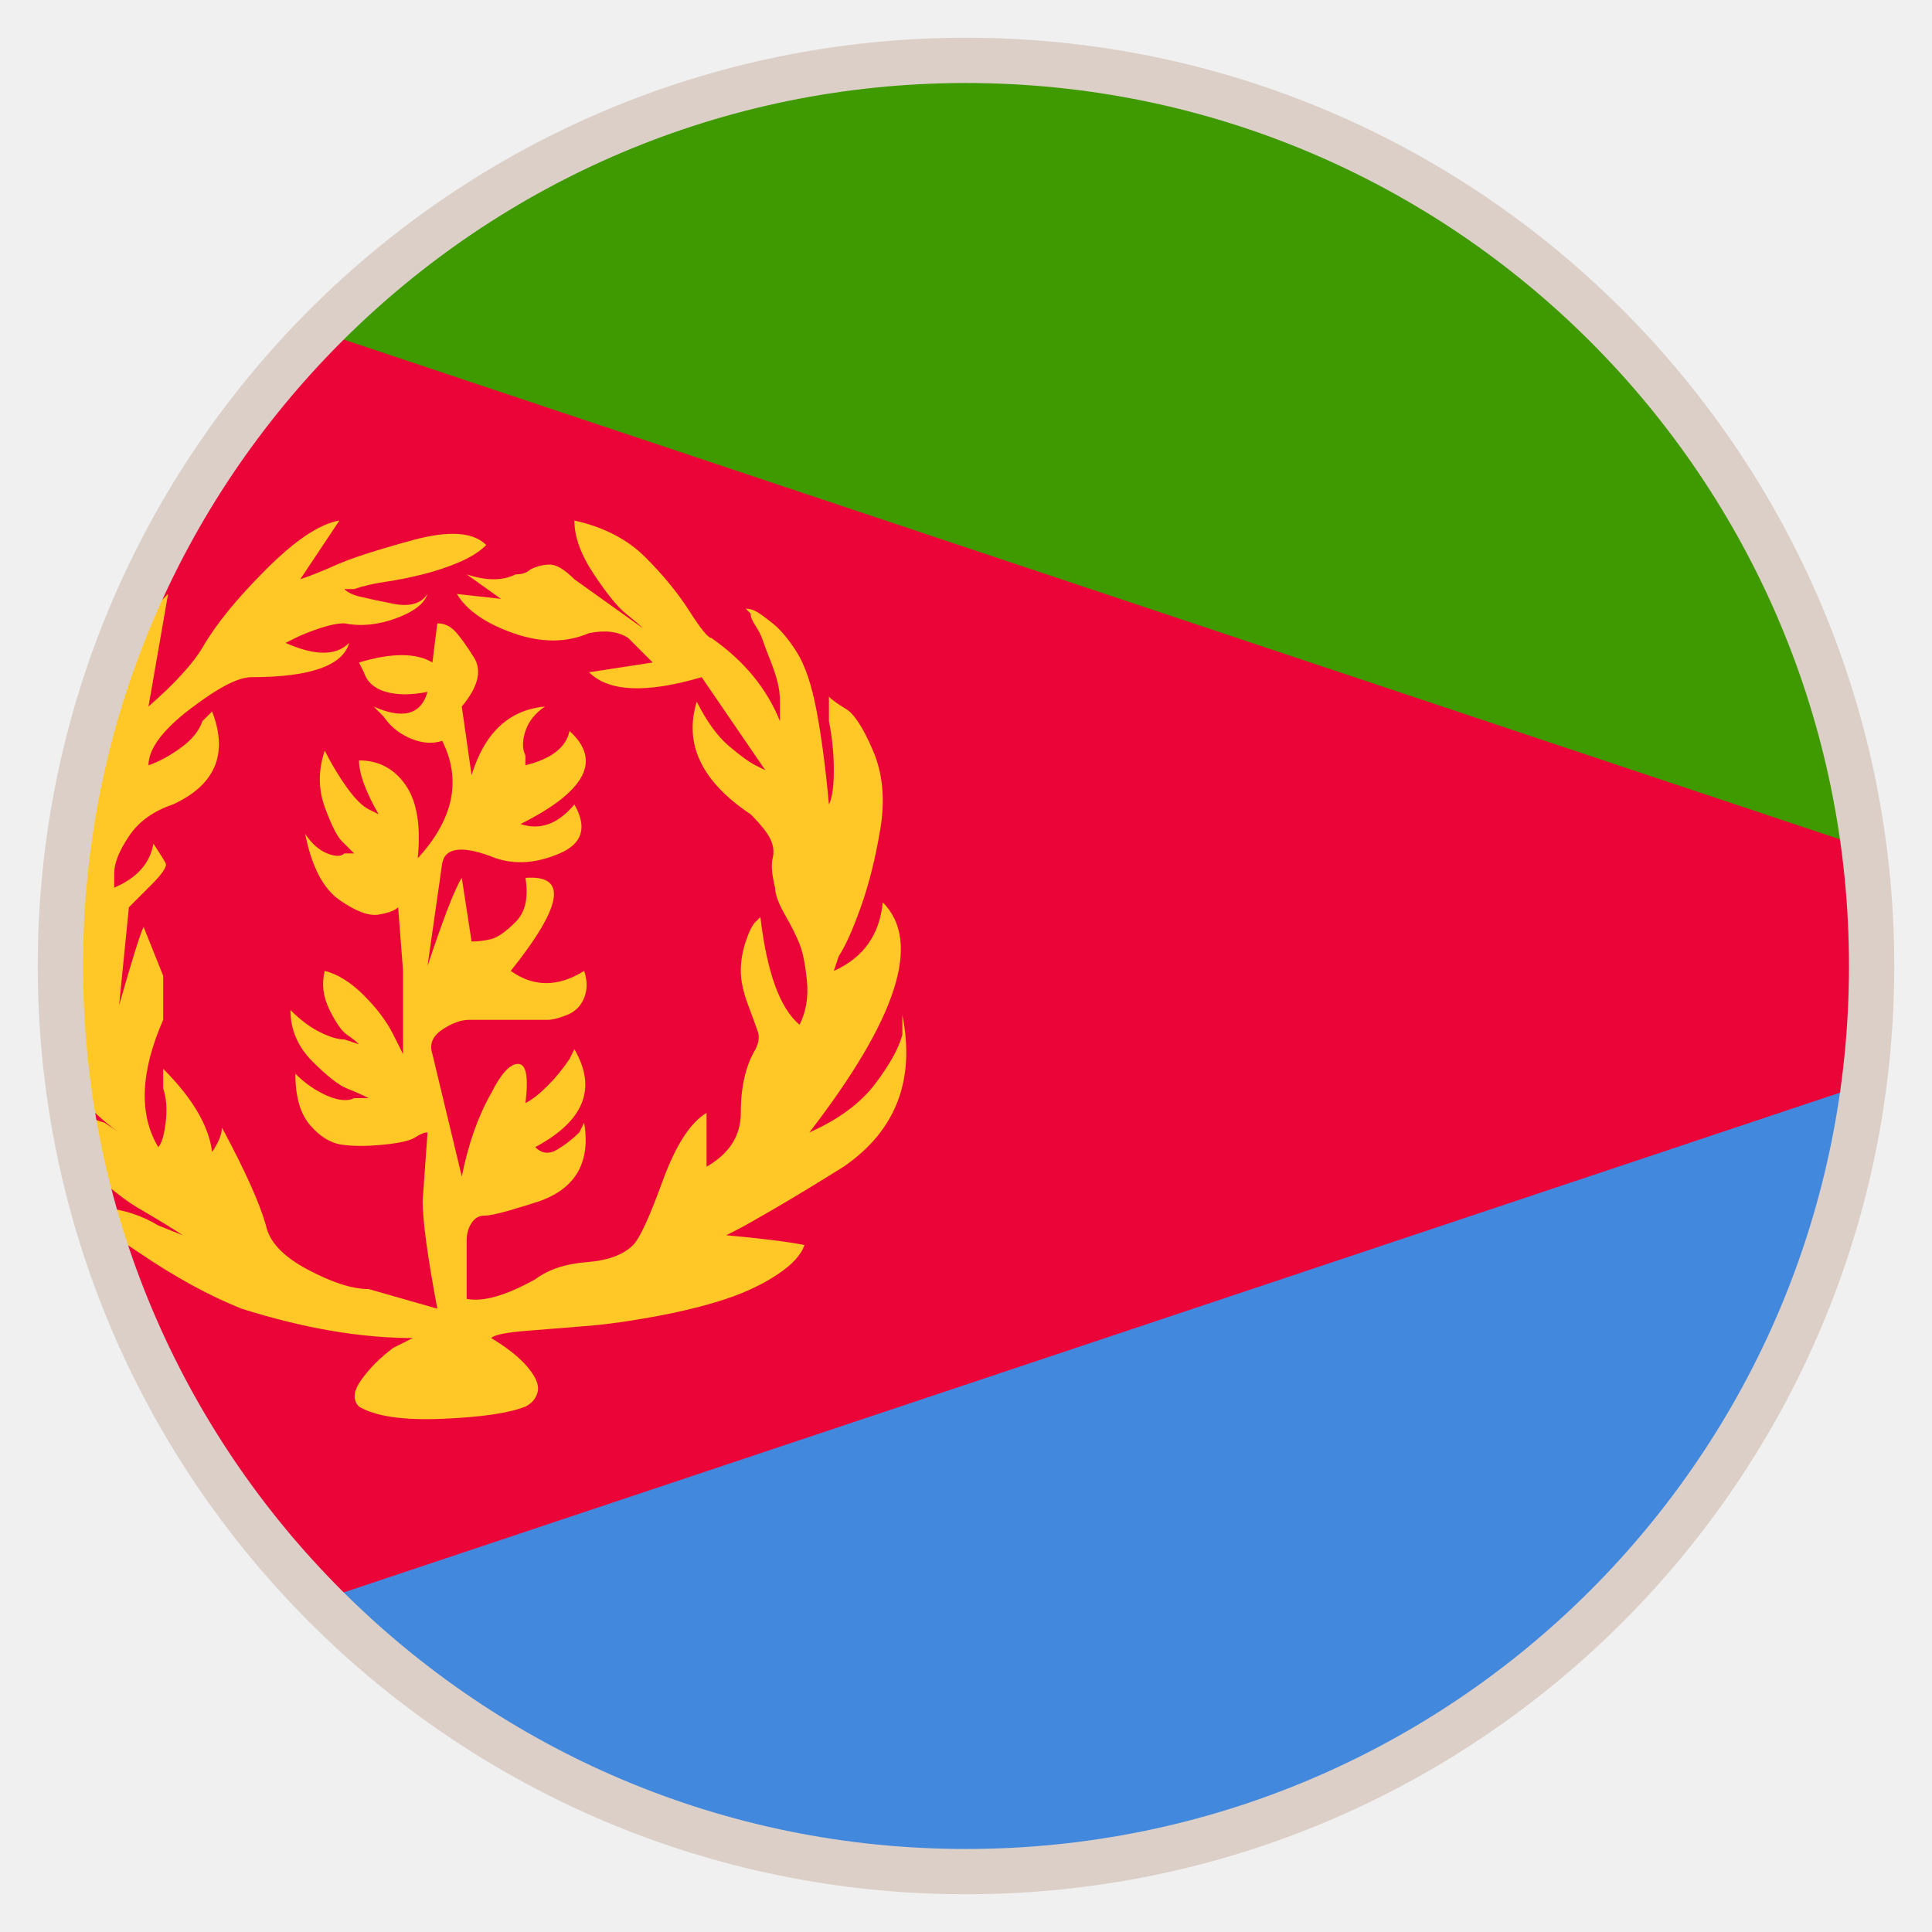
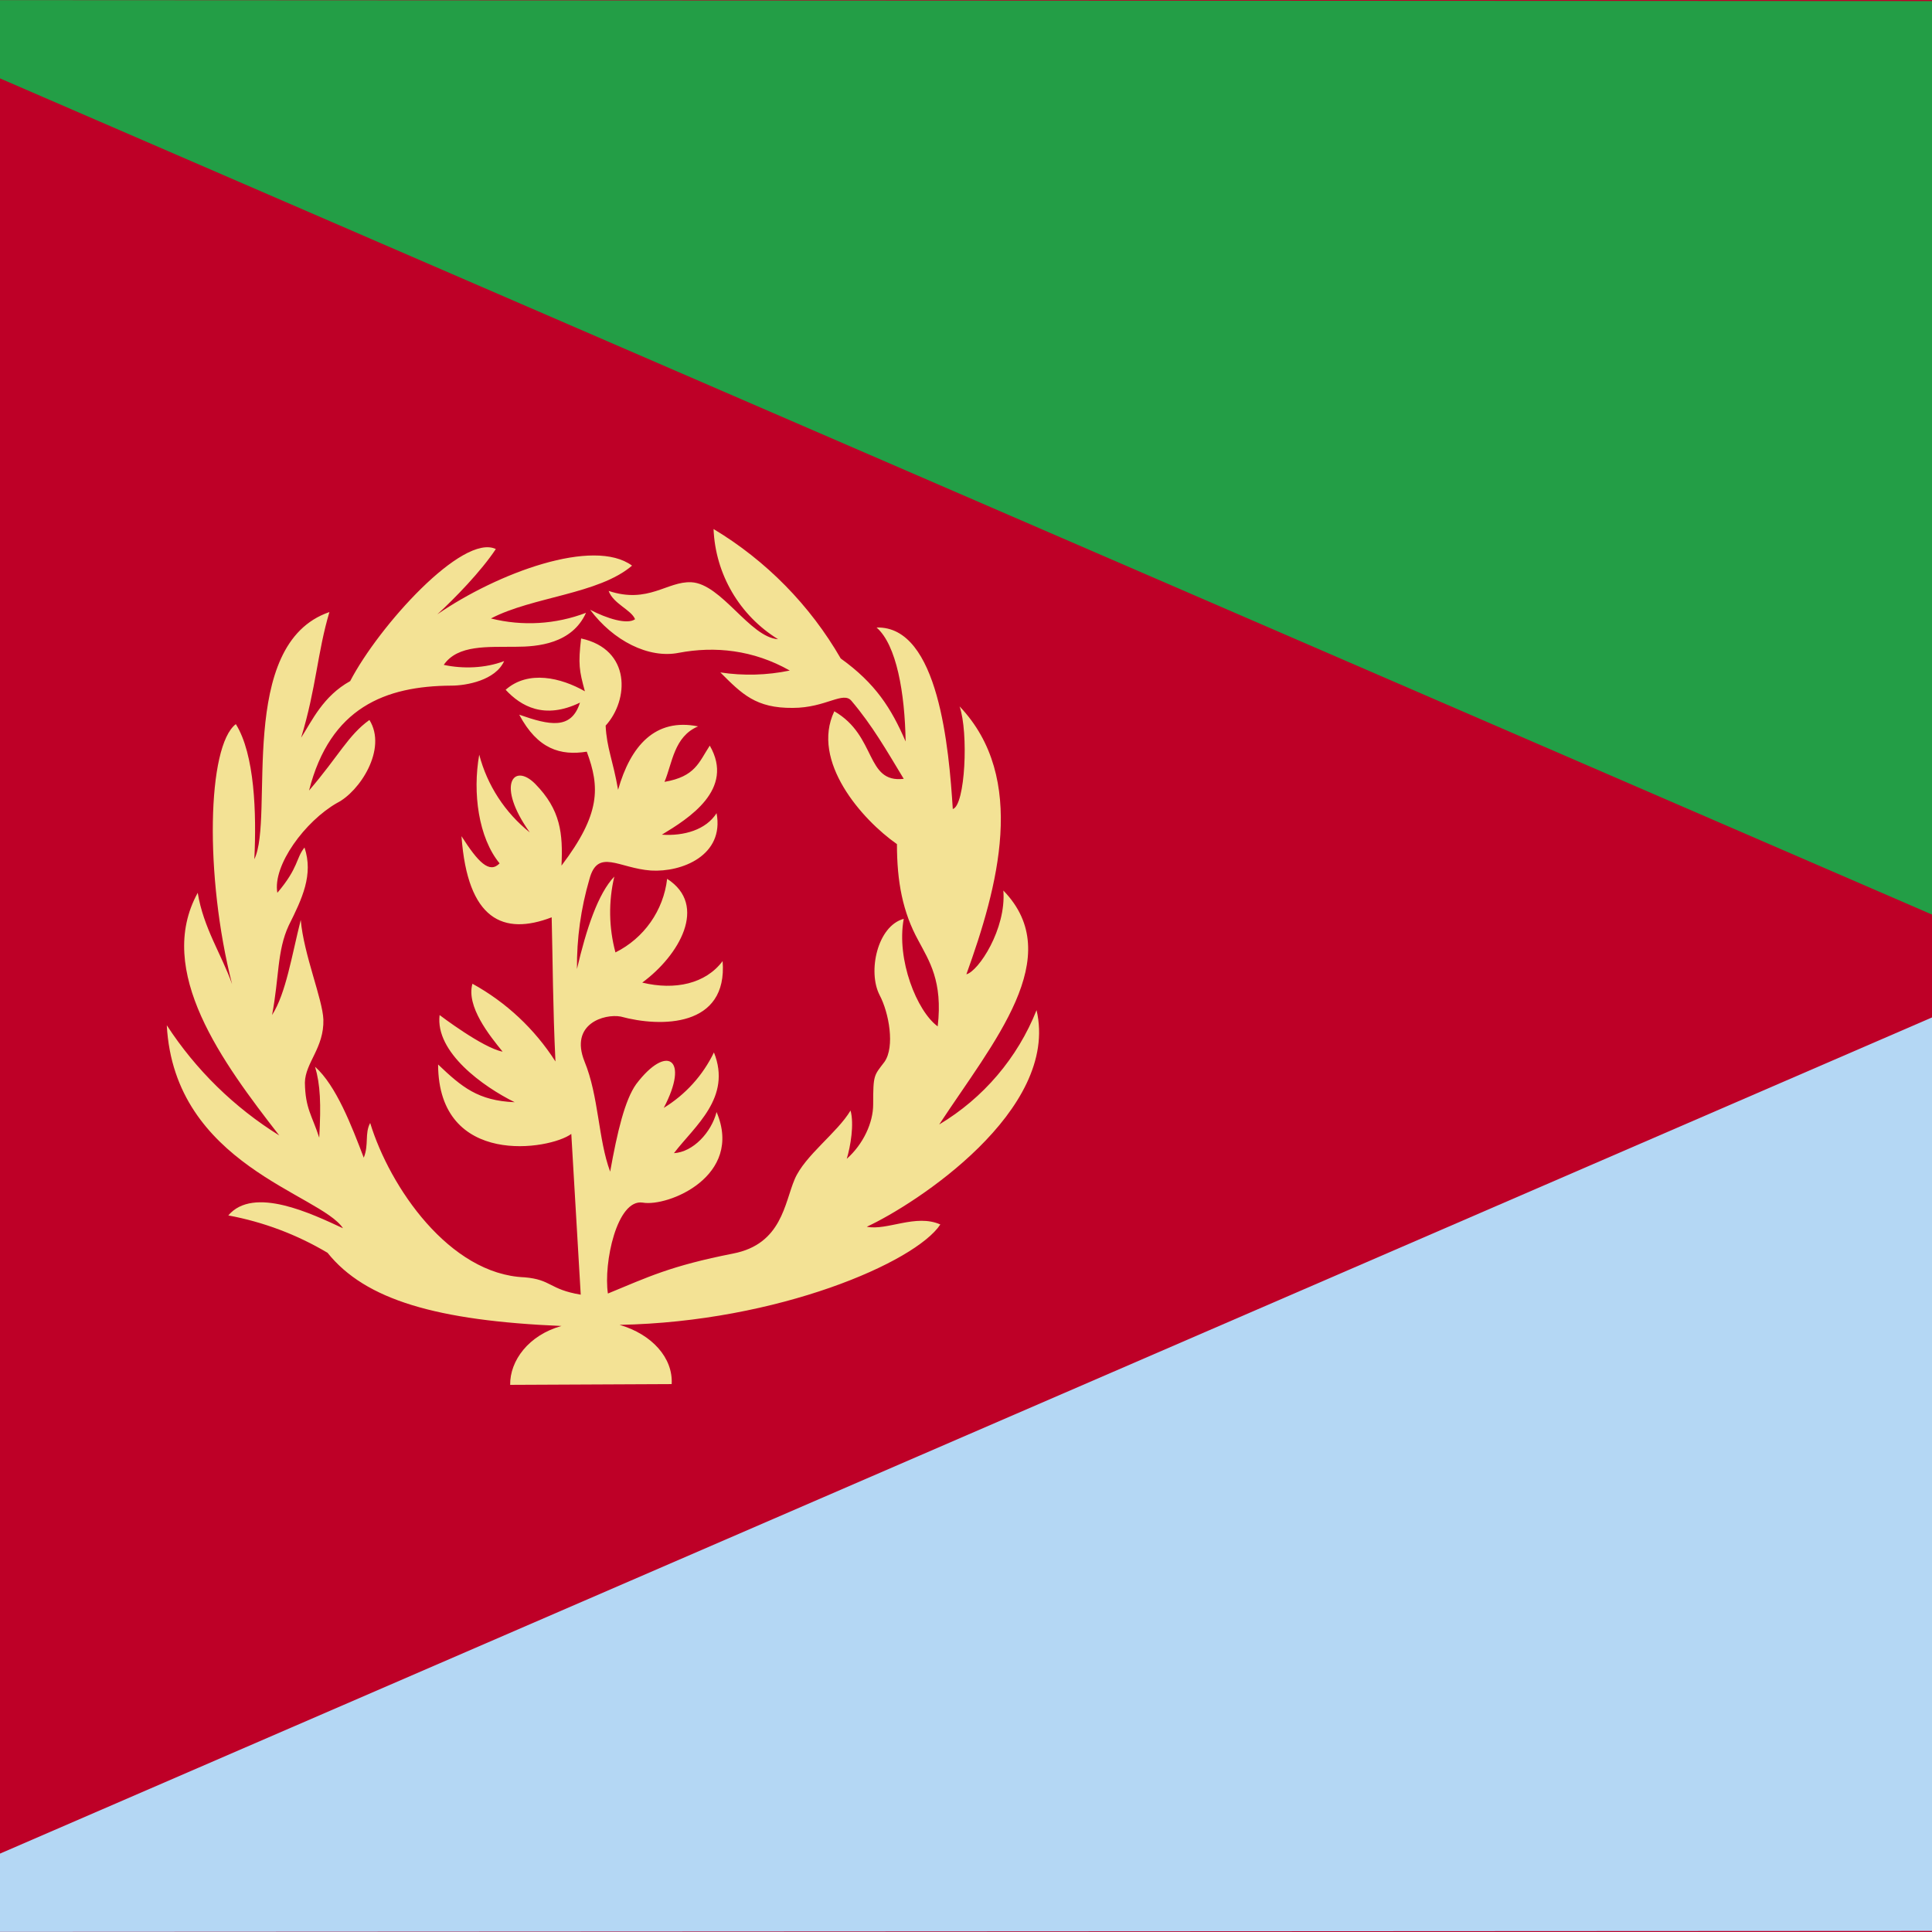
- <svg xmlns="http://www.w3.org/2000/svg" viewBox="0 0 64 64" width="64" height="64" role="img" aria-labelledby="title-er desc-er">
+ <svg xmlns="http://www.w3.org/2000/svg" id="flag-icons-er" viewBox="0 0 512 512">
  <defs>
-     <clipPath id="clip-er">
-       <circle cx="32" cy="32" r="30" />
+     <clipPath id="er-a">
+       <path fill-opacity=".7" d="M0 0h512v512H0z" />
    </clipPath>
  </defs>
-   <g clip-path="url(#clip-er)">
-     <rect width="64" height="64" fill="#FFFFFF" />
-     <g transform="matrix(0.1621622 0 0 -0.1621622 -9.513514 63.13514)">
-       <path d="M455 377Q479 377 495.5 360.5Q512 344 512 320V192H15V358Q32 377 57 377Z" fill="#3E9A00" />
-       <path d="M455 7H57Q32 7 15 26V192H512V64Q512 40 495.5 23.5Q479 7 455 7Z" fill="#4289DE" />
-       <path d="M15 358 512 192 15 26Q0 43 0 64V320Q0 341 15 358Z" fill="#EB0438" />
-       <path d="M166 102Q161 100 149.0 99.5Q137 99 132 102Q130 104 132.5 107.5Q135 111 139 114L143 116Q127 116 108 122Q98 126 87.0 133.5Q76 141 71 141Q75 143 80.5 142.5Q86 142 91 139L96 137Q93 139 87.0 142.5Q81 146 70.5 156.5Q60 167 60 177Q64 170 70.0 165.5Q76 161 80 160L83 158Q80 160 75.5 164.5Q71 169 65.5 182.0Q60 195 64 208L72 192Q62 225 74 244Q76 242 77.0 235.5Q78 229 79 223V217Q77 239 80 251Q81 254 83.0 257.0Q85 260 86.5 262.0Q88 264 89.5 265.0Q91 266 92 267L93 268L89 245Q97 252 100 257Q104 264 113.0 273.0Q122 282 128 283L120 271Q123 272 127.5 274.0Q132 276 143.0 279.0Q154 282 158 278Q156 276 152.5 274.5Q149 273 145.0 272.0Q141 271 137.5 270.5Q134 270 131 269H129Q130 268 132.0 267.5Q134 267 139.0 266.0Q144 265 146 268Q145 265 139.5 263.0Q134 261 129 262Q127 262 124.0 261.0Q121 260 119 259L117 258Q126 254 130 258Q128 251 110 251Q106 251 97.5 244.5Q89 238 89 233Q92 234 95.5 236.5Q99 239 100 242L102 244Q107 231 94 225Q88 223 85.0 218.5Q82 214 82 211V208Q89 211 90 217Q92 214 92.5 213.0Q93 212 89.5 208.5Q86 205 85 204L83 184Q87 198 88 200L92 190V181Q85 165 91 155Q92 156 92.5 160.0Q93 164 92 167V171Q101 162 102 154Q104 157 104 159Q111 146 113 139Q114 134 121.5 130.0Q129 126 134 126L148 122Q145 138 145 144L146 158Q145 158 143.5 157.0Q142 156 137.0 155.5Q132 155 128.5 155.5Q125 156 122.0 159.5Q119 163 119 170Q122 167 125.5 165.5Q129 164 131 165H134Q132 166 129.5 167.0Q127 168 122.5 172.5Q118 177 118 183Q121 180 124.0 178.5Q127 177 129 177L132 176Q131 177 129.5 178.0Q128 179 126.0 183.0Q124 187 125 191Q129 190 133.0 186.0Q137 182 139 178L141 174V191L140 204Q139 203 136.0 202.5Q133 202 128.0 205.5Q123 209 121 219Q123 216 125.5 215.0Q128 214 129 215H131Q130 216 128.5 217.5Q127 219 125.0 224.5Q123 230 125 236Q127 232 129.5 228.5Q132 225 134 224L136 223Q132 230 132 234Q138 234 141.5 229.0Q145 224 144 214Q155 226 149 238Q146 237 142.5 238.5Q139 240 137 243L135 245Q144 241 146 248Q141 247 137.5 248.0Q134 249 133 252L132 254Q142 257 147 254L148 262Q150 262 151.5 260.5Q153 259 155.5 255.0Q158 251 153 245L155 231Q159 244 170 245Q167 243 166.0 240.0Q165 237 166 235V233Q174 235 175 240Q185 231 165 221Q171 219 176 225Q180 218 173.0 215.0Q166 212 160 214Q150 218 149 213L146 192Q151 207 153 210L155 197Q157 197 159.0 197.5Q161 198 164.0 201.0Q167 204 166 210Q179 211 163 191Q170 186 178 191Q179 188 178.0 185.5Q177 183 174.5 182.0Q172 181 170.5 181.0Q169 181 165.5 181.0Q162 181 162 181Q162 181 161 181Q157 181 154.5 181.0Q152 181 149.0 179.0Q146 177 147 174L153 149Q155 159 159 166Q162 172 164.5 172.0Q167 172 166 164Q168 165 170.5 167.5Q173 170 175 173L176 175Q183 163 168 155Q170 153 172.5 154.5Q175 156 177 158L178 160Q180 148 169 144Q166 143 162.5 142.0Q159 141 157.5 141.0Q156 141 155.0 139.5Q154 138 154 136V124Q159 123 168 128Q172 131 178.5 131.5Q185 132 188 135Q190 137 194.0 148.0Q198 159 203 162V151Q210 155 210 162Q210 170 213 175Q214 177 213.5 178.5Q213 180 211.5 184.0Q210 188 210 191Q210 194 211.0 197.0Q212 200 213 201L214 202Q216 185 222 180Q224 184 223.5 189.0Q223 194 222.0 196.5Q221 199 219.0 202.5Q217 206 217 208Q216 212 216.5 214.0Q217 216 216.0 218.0Q215 220 212 223Q197 233 201 246Q204 240 207.5 237.0Q211 234 213 233L215 232L202 251Q185 246 179 252L192 254Q192 254 187 259Q184 261 179 260Q172 257 163.5 260.0Q155 263 152 268L161 267L154 272Q160 270 164 272Q166 272 167 273Q169 274 171.0 274.0Q173 274 176 271L190 261Q189 262 186.5 264.0Q184 266 180.0 272.0Q176 278 176 283Q185 281 190.5 275.5Q196 270 199.5 264.5Q203 259 204 259Q214 252 218 242Q218 244 218.0 246.0Q218 248 217.5 250.0Q217 252 216.0 254.5Q215 257 214.5 258.5Q214 260 213.0 261.5Q212 263 212 264L211 265Q212 265 213.0 264.5Q214 264 216.5 262.0Q219 260 221.5 256.0Q224 252 225.5 244.0Q227 236 228 225Q229 227 229.0 232.0Q229 237 228 242V247Q229 246 231.5 244.5Q234 243 237.0 236.0Q240 229 238.5 220.0Q237 211 234.5 204.0Q232 197 230 194L229 191Q238 195 239 205Q251 193 224 158Q233 162 237.5 168.0Q242 174 243 178V182Q247 162 231 151Q223 146 217.0 142.5Q211 139 209 138L207 137Q218 136 223 135Q222 132 217.5 129.0Q213 126 207.0 124.0Q201 122 193.0 120.5Q185 119 179.0 118.5Q173 118 166.5 117.5Q160 117 159 116Q164 113 166.5 110.0Q169 107 168.5 105.0Q168 103 166 102Z" fill="#FFC827" />
-     </g>
+   <g fill-rule="evenodd" clip-path="url(#er-a)">
+     <path fill="#be0027" d="M-48 0h591.5v512H-48z" />
+     <path fill="#b4d7f4" d="m-48 512 591.5-.3V256z" />
+     <path fill="#239e46" d="m-48 0 591.5.3V256z" />
+     <path fill="#f3e295" d="M148.8 351.4c-8.7 2.4-13.7 9.2-13.6 15.6l42.8-.2c.4-6.9-5.2-13.2-13.8-15.7 42-.8 78.4-16.6 85-26.6-6.5-2.9-14.1 1.7-19.5.6 12.8-5.9 51.2-30.8 45-57.4a62 62 0 0 1-25.8 30.3c14.3-21.8 34-44.5 17-62 .8 10.2-6.6 21.4-9.8 22.2 8.3-23 16.3-52-1.8-71 2.4 6.9 1.5 26.3-1.8 27.2-1-15.7-3.7-48.6-20.2-48.1 5.3 4.6 7.5 17.4 7.7 30.2-3.8-8.8-8-15.4-17.2-22a96 96 0 0 0-33.7-34.3 36 36 0 0 0 17.1 29.2c-7.5-.5-15-14.7-23-15.1-6.4-.3-11.4 5.8-21.9 2.3 1.2 3.4 6 5 7 7.5-2.1 1.5-7.5-.2-11.9-2.5 6.1 8.2 15.5 13 23.5 11.4 9.5-1.8 19.7-.8 29.4 4.7a52 52 0 0 1-18.4.5c5.7 5.7 9.4 9.5 19.2 9.4 8.8 0 13.4-4.6 15.6-1.8 5.5 6.5 9.2 13 13.8 20.6-10.2 1.2-7.1-11.4-18.4-17.9-6.3 13.2 7.3 28.7 16.6 35.2 0 9.9 1.5 18 5.7 25.6 2.8 5.3 6.5 10.7 5.1 22.7-5.5-4-11-17.7-9-28.5-7 1.9-9.6 14-6.4 20.2 2.5 4.7 4.1 13.7 1.3 17.7-2.8 3.7-3 3.3-3 11.3 0 4.8-2.6 10.5-7 14.4 1-3.3 2-9.2 1-12.8-3.5 5.9-12.1 11.9-14.8 18.2s-3.4 17.2-16.3 19.7c-16.7 3.3-22.5 6.2-33.2 10.6-1.2-8.1 2.4-25.1 9.2-24.1 6.7 1.2 26.8-7 19.6-24-1.4 5.4-6.2 10.6-11.3 10.9 5.5-7.2 15.4-14.7 10.6-26.7a35 35 0 0 1-13.3 14.7c6.9-13.1.8-17-7.3-6.3-3 4.2-5 12.6-6.9 23.2-3.2-8.6-3-20-6.8-29.2-4-10 5.3-12.7 9.6-11.9 10.6 2.9 28.4 2.9 27-14.7-4.5 6-12.6 7.8-21.3 5.7 9.8-7.2 17.5-20.5 6.6-27.5a25 25 0 0 1-13.7 19.5 41 41 0 0 1-.3-20.1c-4.3 4.5-7.4 13.8-9.9 24.5a82 82 0 0 1 3.3-23.8c2.2-8.3 7.8-2.9 16.3-2.3 8.2.5 19.5-4 17.4-15.2-2.8 4.4-8.6 6.1-14.5 5.7 7.1-4.3 19.4-12 12.7-23.6-2.9 4.4-3.8 8.2-12 9.6 2.1-5 2.5-12 8.9-14.7-11.4-2.3-17.9 5.2-21.2 16.8-1.4-8-3-11-3.3-17 6.2-6.8 6.8-20.2-6.5-23.1-.8 6.8-.5 8.5 1 14-6.3-3.6-15-5.7-21-.4 4 4.3 10.2 8 19.7 3.4-2.3 7.3-8.1 6-16.1 3.2 4.9 9.2 11 10.9 17.9 9.8 3.5 9.4 3.7 16.5-6.7 30.2.4-8.5-.2-14.8-7-21.7-5.7-5.7-10.4.3-1.4 12.9A39 39 0 0 1 127 200c-1.8 10.1-.2 22 5.4 28.8-2.7 2.8-5.7-.3-10.1-7.2 1.6 22.2 11.1 26.4 23.9 21.5.3 12.2.3 23.5 1 38.2a61 61 0 0 0-22-20.6c-1.7 6 4.5 13.7 8 18-5.3-1-16.7-9.7-16.7-9.7-1.2 9.9 11.6 19 19.9 23.1-9.7-.4-14-4-20.3-10 .1 27.4 29.7 22.6 35.3 18.4l2.5 42.6c-8.4-1.4-7.7-4-14.9-4.6-19.9-.8-35.7-23.9-40.9-40.9-1.5 2.8-.3 5.7-1.7 9.2-3.2-8.4-7.3-19.1-12.9-24.1 1.4 4.8 1.6 9.8 1.1 18.8-1.9-5.9-3.7-7.7-3.8-14.6.1-5.3 5.1-9.2 4.9-16.7-.2-5.4-5.2-17.2-6-26.4-2.4 9.5-3.9 19.4-7.6 25.2 1.9-10 1.3-17 4.4-23.7 3.6-7.2 6.6-13.5 4.2-20.7-2.3 2.8-1.5 5.3-7.2 12-1.3-7.3 7.4-19 15.8-23.8 6-3 13.4-14.3 8.6-22-5.6 4-8.1 9.5-16 18.7 5.6-22 20.2-27.7 37.7-27.8 4 0 11.7-1.4 14-6.5-5 1.9-10.9 2.1-16 1 3.7-5.4 11.7-4.7 19.1-4.8 5.8 0 14.9-.8 18.6-9a42 42 0 0 1-25.2 1.5c11.1-5.8 28.5-6.4 37.4-14-10.2-7.5-35.6 1.9-51.6 12.9 4.5-4.1 11.6-11.4 15.5-17.3-8.8-4.2-31 20.4-38.6 35-7.2 4-10.1 10.5-13 15 4-13.1 4.3-22.6 7.5-33.3-24.8 8.5-14.5 54.5-19.9 65.5.6-12.2.1-27.8-4.9-35.8-7.6 5.8-8.3 40.2-1 68.9-2.7-7.7-7.6-14.9-9.1-24.2-11.4 20.7 6.6 45 21.6 64.3a96 96 0 0 1-29.8-29.2c2 37 40.7 44.7 46.7 53.8-8.2-3.8-23.7-11.3-30.4-3.4a80 80 0 0 1 26.3 9.9c10 12.5 29 18 62 19.4" />
  </g>
-   <circle cx="32" cy="32" r="30" fill="none" stroke="#DCCFC7" stroke-width="1.5" />
</svg>
